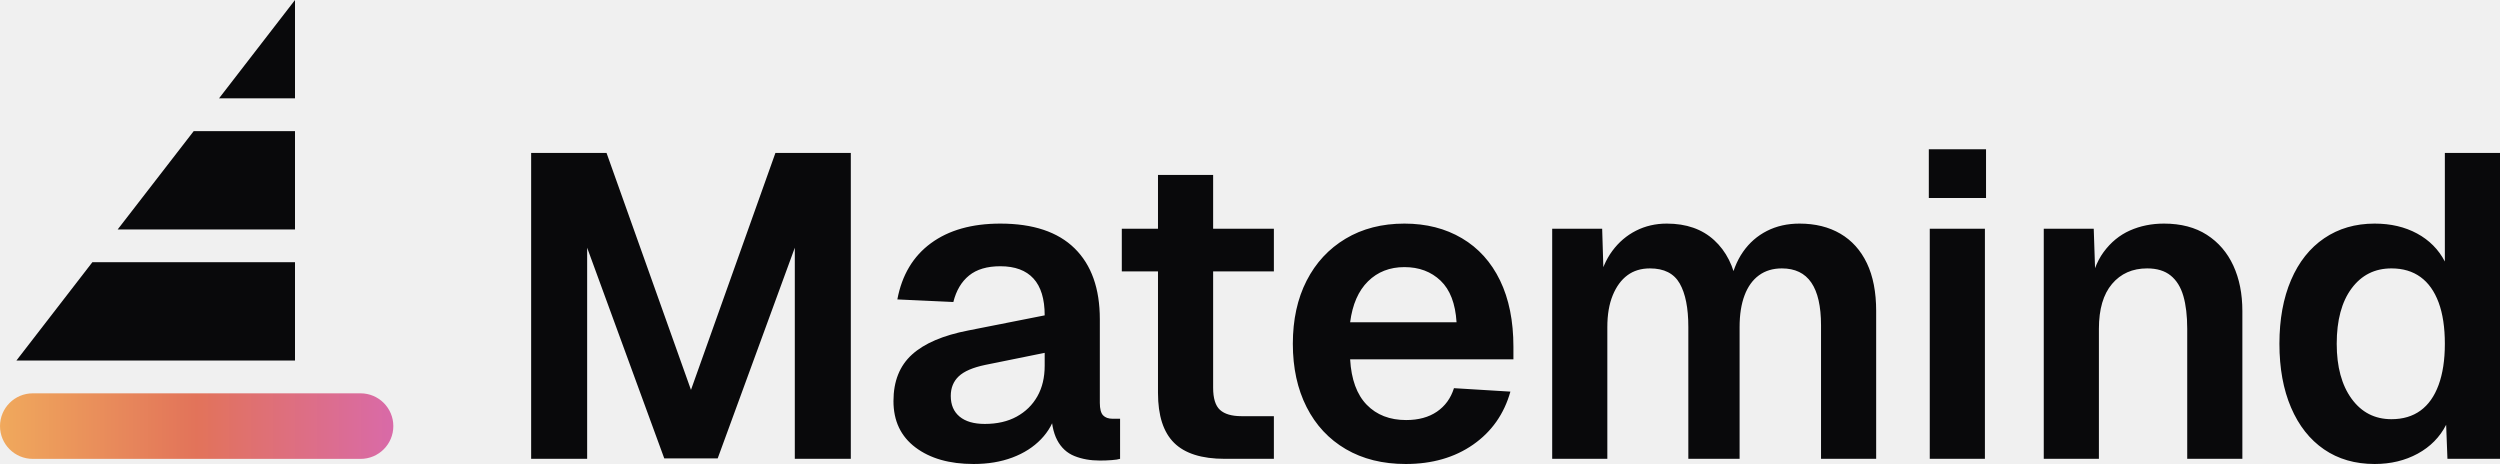
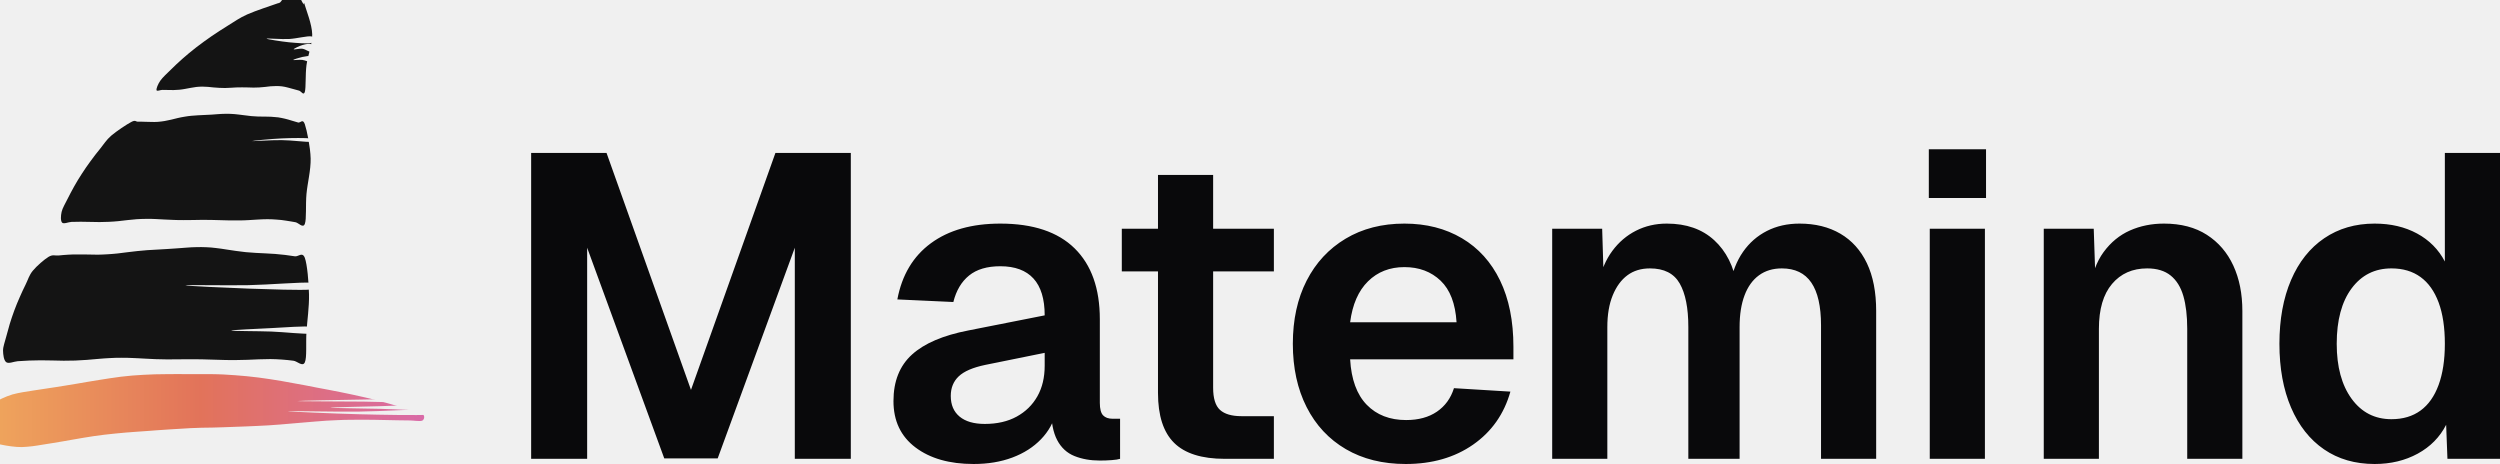
<svg xmlns="http://www.w3.org/2000/svg" viewBox="0 -1065 5802.86 1077">
  <g transform="translate(-152.14 -1141.07) scale(19.02)">
    <defs>
-       <linearGradient id="lk" x1="8" y1="0" x2="56" y2="0" gradientUnits="userSpaceOnUse">
+       <linearGradient id="lkg" x1="5" y1="0" x2="60" y2="0" gradientUnits="userSpaceOnUse">
        <stop offset="0" stop-color="#f0a95c" />
        <stop offset="0.5" stop-color="#e2735a" />
        <stop offset="1" stop-color="#d96aa8" />
      </linearGradient>
+       <mask id="lkm">
+         <rect width="64" height="64" fill="#fff" />
+         <path d="M43.84 10.01C43.84 9.94 44.56 9.59 44.92 9.49C45.28 9.39 45.82 9.27 46 9.41C46.18 9.55 46.18 10.24 46 10.33C45.82 10.42 45.28 10 44.92 9.95C44.56 9.9 43.84 10.09 43.84 10.01Z" fill="#000" />
+         <path d="M30.62 38.82C30.62 38.75 35.75 38.85 38.31 38.8C40.87 38.75 44.72 38.41 46 38.5C47.28 38.59 47.28 39.21 46 39.33C44.72 39.45 40.87 39.3 38.31 39.22C35.75 39.13 30.62 38.89 30.62 38.82Z" fill="#000" />
+         <path d="M38.73 21.22C38.73 21.18 41.16 20.94 42.37 20.89C43.58 20.83 45.39 20.82 46 20.9C46.61 20.97 46.61 21.28 46 21.32C45.39 21.35 43.58 21.11 42.37 21.1C41.16 21.08 38.73 21.25 38.73 21.22Z" fill="#000" />
+         <path d="M43.79 11.32C43.79 11.26 44.53 11.03 44.9 10.95C45.26 10.88 45.82 10.77 46 10.87C46.18 10.97 46.18 11.5 46 11.57C45.82 11.65 45.26 11.35 44.9 11.31C44.53 11.26 43.79 11.37 43.79 11.32Z" fill="#000" />
+         <path d="M36.21 44.34C36.21 44.27 39.47 44.12 41.1 44.04C42.74 43.96 45.18 43.76 46 43.88C46.82 43.99 46.82 44.62 46 44.71C45.18 44.81 42.74 44.52 41.1 44.46C39.47 44.4 36.21 44.41 36.21 44.34Z" fill="#000" />
+         <path d="M40.53 8.72C40.53 8.65 42.36 8.81 43.27 8.76C44.18 8.71 45.54 8.36 46 8.44C46.46 8.52 46.46 9.12 46 9.24C45.54 9.36 44.18 9.25 43.27 9.16C42.36 9.07 40.53 8.78 40.53 8.72Z" fill="#000" />
+         <path d="M55.49 52.57C55.49 52.5 57.13 52.26 57.95 52.18C58.76 52.09 59.99 51.95 60.4 52.07C60.81 52.19 60.81 52.79 60.4 52.87C59.99 52.96 58.76 52.63 57.95 52.58C57.13 52.53 55.49 52.63 55.49 52.57Z" fill="#000" />
+         <path d="M48.32 53.75C48.32 53.7 52.35 53.63 54.36 53.57C56.37 53.52 59.39 53.34 60.4 53.42C61.41 53.5 61.41 53.98 60.4 54.06C59.39 54.13 56.37 53.94 54.36 53.89C52.35 53.84 48.32 53.8 48.32 53.75Z" fill="#000" />
+         <path d="M44.3 52.94C44.3 52.9 49.67 52.8 52.35 52.76C55.03 52.71 59.06 52.58 60.4 52.65C61.74 52.72 61.74 53.11 60.4 53.17C59.06 53.23 55.03 53.05 52.35 53.01C49.67 52.98 44.3 52.99 44.3 52.94Z" fill="#000" />
+         <path d="M55.18 53.72C55.18 53.69 56.92 53.69 57.79 53.66C58.66 53.63 59.97 53.51 60.4 53.55C60.83 53.6 60.83 53.87 60.4 53.92C59.97 53.97 58.66 53.88 57.79 53.84C56.92 53.81 55.18 53.75 55.18 53.72Z" fill="#000" />
+         <path d="M43.11 54.18C43.11 54.13 48.87 54.27 51.75 54.23C54.64 54.2 58.96 53.9 60.4 53.97C61.84 54.03 61.84 54.51 60.4 54.61C58.96 54.7 54.64 54.63 51.75 54.55C48.87 54.48 43.11 54.23 43.11 54.18Z" fill="#000" />
+       </mask>
    </defs>
-     <path fill="#09090b" d="M44 4V16H34.73ZM44 20V32H22.36L31.64 20ZM44 36V48H10L19.27 36Z" />
-     <rect x="8" y="52" width="48" height="8" rx="4" fill="url(#lk)" />
+     <g mask="url(#lkm)">
+       <g fill="#141414">
+         <path d="M41.79 4.44C42.42 4.22 41.88 4.42 41.92 4.41C41.97 4.4 42.01 4.39 42.05 4.37C42.1 4.35 42.14 4.33 42.19 4.29C42.23 4.25 42.27 4.2 42.32 4.14C42.36 4.09 42.4 4.02 42.45 3.96C42.49 3.91 42.54 3.85 42.58 3.8C42.62 3.76 42.67 3.72 42.71 3.7C42.75 3.68 42.8 3.68 42.84 3.67C42.88 3.67 42.93 3.68 42.97 3.69C43.02 3.69 43.06 3.7 43.1 3.69C43.15 3.68 43.19 3.67 43.23 3.65C43.28 3.62 43.32 3.59 43.37 3.56C43.41 3.53 43.45 3.49 43.5 3.46C43.54 3.43 43.58 3.41 43.63 3.39C43.67 3.38 43.71 3.38 43.76 3.38C43.8 3.38 43.85 3.39 43.89 3.4C43.93 3.4 43.98 3.42 44.02 3.42C44.06 3.43 44.11 3.43 44.15 3.43C44.2 3.44 44.24 3.44 44.28 3.45C44.33 3.46 44.37 3.47 44.41 3.5C44.46 3.53 44.5 3.58 44.54 3.64C44.59 3.69 44.63 3.77 44.68 3.85C44.72 3.93 44.76 4.03 44.81 4.11C44.85 4.19 44.89 4.28 44.94 4.35C44.98 4.42 45.03 4.48 45.07 4.53C45.11 4.57 45.03 4.02 45.2 4.63C45.37 5.24 46.07 6.96 46.1 8.18C46.13 9.4 45.55 10.79 45.4 11.96C45.25 13.13 45.35 14.69 45.2 15.21C45.05 15.72 44.74 15.12 44.5 15.06C44.27 15 44.04 14.93 43.81 14.87C43.58 14.81 43.34 14.73 43.11 14.68C42.88 14.62 42.65 14.57 42.42 14.54C42.18 14.51 41.95 14.5 41.72 14.5C41.49 14.5 41.26 14.52 41.02 14.53C40.79 14.55 40.56 14.59 40.33 14.61C40.1 14.63 39.86 14.66 39.63 14.67C39.4 14.68 39.17 14.69 38.94 14.69C38.7 14.69 38.47 14.68 38.24 14.67C38.01 14.67 37.78 14.66 37.54 14.66C37.31 14.66 37.08 14.67 36.85 14.67C36.62 14.68 36.38 14.7 36.15 14.71C35.92 14.72 35.69 14.73 35.46 14.74C35.22 14.74 34.99 14.73 34.76 14.72C34.53 14.71 34.29 14.69 34.06 14.67C33.83 14.65 33.6 14.62 33.37 14.6C33.13 14.58 32.9 14.57 32.67 14.57C32.44 14.57 32.21 14.59 31.97 14.61C31.74 14.64 31.51 14.68 31.28 14.72C31.05 14.76 30.81 14.81 30.58 14.85C30.35 14.89 30.12 14.93 29.89 14.95C29.65 14.97 29.42 14.98 29.19 14.99C28.96 14.99 28.73 14.98 28.49 14.98C28.26 14.98 28.03 14.97 27.8 14.97C27.57 14.97 27.14 15.18 27.1 15C27.06 14.81 27.27 14.27 27.56 13.85C27.86 13.43 28.39 12.95 28.85 12.5C29.3 12.05 29.78 11.6 30.29 11.15C30.8 10.7 31.34 10.25 31.92 9.8C32.5 9.35 33.12 8.9 33.77 8.45C34.43 8 35.12 7.55 35.85 7.1C36.59 6.65 37.2 6.19 38.19 5.75C39.18 5.31 41.17 4.66 41.79 4.44Z" />
+         <path d="M24.01 18.89C24.55 18.6 24.55 18.85 24.82 18.85C25.09 18.84 25.37 18.85 25.64 18.86C25.91 18.87 26.18 18.88 26.45 18.88C26.72 18.89 27 18.89 27.27 18.87C27.54 18.85 27.81 18.81 28.08 18.77C28.35 18.72 28.63 18.66 28.9 18.6C29.17 18.54 29.44 18.46 29.71 18.4C29.99 18.34 30.26 18.28 30.53 18.24C30.8 18.19 31.07 18.16 31.34 18.13C31.62 18.1 31.89 18.09 32.16 18.07C32.43 18.06 32.7 18.05 32.97 18.03C33.25 18.02 33.52 18 33.79 17.99C34.06 17.97 34.33 17.94 34.6 17.93C34.88 17.91 35.15 17.89 35.42 17.89C35.69 17.88 35.96 17.88 36.23 17.9C36.51 17.91 36.78 17.94 37.05 17.97C37.32 18 37.59 18.04 37.86 18.07C38.14 18.11 38.41 18.14 38.68 18.17C38.95 18.19 39.22 18.21 39.49 18.22C39.77 18.23 40.04 18.23 40.31 18.23C40.58 18.24 40.85 18.23 41.12 18.25C41.4 18.27 41.67 18.29 41.94 18.32C42.21 18.36 42.48 18.42 42.75 18.48C43.03 18.54 43.3 18.63 43.57 18.71C43.84 18.78 44.11 18.87 44.38 18.95C44.66 19.03 44.95 18.43 45.2 19.16C45.45 19.9 45.87 21.92 45.91 23.34C45.94 24.76 45.52 26.35 45.4 27.68C45.28 29.01 45.42 30.75 45.2 31.32C44.98 31.9 44.44 31.19 44.06 31.12C43.68 31.06 43.3 30.98 42.92 30.93C42.54 30.87 42.16 30.82 41.78 30.8C41.4 30.77 41.02 30.75 40.64 30.75C40.26 30.75 39.88 30.77 39.5 30.79C39.12 30.81 38.74 30.84 38.36 30.86C37.98 30.88 37.61 30.9 37.23 30.9C36.85 30.91 36.47 30.91 36.09 30.9C35.71 30.9 35.33 30.88 34.95 30.87C34.57 30.86 34.19 30.84 33.81 30.84C33.43 30.83 33.05 30.83 32.67 30.83C32.29 30.83 31.91 30.84 31.53 30.85C31.15 30.85 30.77 30.86 30.39 30.86C30.01 30.86 29.63 30.86 29.25 30.84C28.87 30.83 28.49 30.81 28.11 30.79C27.73 30.77 27.35 30.74 26.97 30.73C26.59 30.71 26.21 30.7 25.83 30.71C25.45 30.71 25.07 30.73 24.69 30.75C24.31 30.78 23.93 30.83 23.55 30.86C23.18 30.9 22.8 30.95 22.42 30.99C22.04 31.02 21.66 31.06 21.28 31.07C20.9 31.09 20.52 31.1 20.14 31.1C19.76 31.1 19.38 31.08 19 31.08C18.62 31.07 18.24 31.06 17.86 31.06C17.48 31.06 17.1 31.07 16.72 31.08C16.34 31.1 15.78 31.37 15.58 31.17C15.38 30.96 15.41 30.33 15.52 29.85C15.63 29.37 15.98 28.82 16.23 28.3C16.49 27.78 16.76 27.27 17.05 26.75C17.34 26.23 17.65 25.72 17.99 25.2C18.32 24.68 18.68 24.17 19.06 23.65C19.43 23.13 19.84 22.62 20.26 22.1C20.68 21.58 20.96 21.09 21.58 20.55C22.21 20.01 23.47 19.17 24.01 18.89Z" />
+         <path d="M13.93 35.34C14.45 35.03 14.73 35.22 15.13 35.18C15.53 35.14 15.93 35.1 16.33 35.08C16.73 35.05 17.13 35.05 17.53 35.05C17.94 35.04 18.34 35.06 18.74 35.06C19.14 35.07 19.54 35.08 19.94 35.08C20.34 35.07 20.74 35.06 21.14 35.03C21.54 35.01 21.95 34.97 22.35 34.93C22.75 34.89 23.15 34.83 23.55 34.78C23.95 34.73 24.35 34.68 24.75 34.64C25.15 34.6 25.55 34.56 25.95 34.53C26.36 34.5 26.76 34.48 27.16 34.46C27.56 34.43 27.96 34.42 28.36 34.39C28.76 34.37 29.16 34.34 29.56 34.31C29.96 34.28 30.36 34.24 30.77 34.22C31.17 34.19 31.57 34.16 31.97 34.16C32.37 34.15 32.77 34.15 33.17 34.17C33.57 34.18 33.97 34.22 34.37 34.27C34.78 34.31 35.18 34.38 35.58 34.44C35.98 34.5 36.38 34.57 36.78 34.62C37.18 34.67 37.58 34.73 37.98 34.77C38.38 34.81 38.78 34.83 39.19 34.86C39.59 34.88 39.99 34.89 40.39 34.92C40.79 34.94 41.19 34.96 41.59 34.99C41.99 35.02 42.39 35.06 42.79 35.11C43.2 35.16 43.6 35.22 44 35.28C44.4 35.34 44.91 34.69 45.2 35.47C45.49 36.25 45.68 38.44 45.71 39.95C45.74 41.46 45.49 43.12 45.4 44.5C45.31 45.88 45.47 47.63 45.2 48.22C44.93 48.81 44.27 48.07 43.8 48.02C43.33 47.96 42.86 47.91 42.4 47.88C41.93 47.84 41.46 47.83 41 47.82C40.53 47.82 40.06 47.84 39.59 47.85C39.13 47.86 38.66 47.89 38.19 47.91C37.73 47.92 37.26 47.94 36.79 47.94C36.32 47.95 35.86 47.94 35.39 47.93C34.92 47.92 34.45 47.9 33.99 47.89C33.52 47.88 33.05 47.86 32.59 47.85C32.12 47.84 31.65 47.84 31.18 47.84C30.72 47.84 30.25 47.85 29.78 47.85C29.32 47.86 28.85 47.86 28.38 47.86C27.91 47.85 27.45 47.84 26.98 47.83C26.51 47.81 26.05 47.78 25.58 47.76C25.11 47.74 24.64 47.7 24.18 47.69C23.71 47.67 23.24 47.65 22.78 47.66C22.31 47.66 21.84 47.67 21.37 47.7C20.91 47.72 20.44 47.76 19.97 47.8C19.51 47.84 19.04 47.88 18.57 47.92C18.1 47.95 17.64 47.98 17.17 48C16.7 48.01 16.24 48.02 15.77 48.02C15.3 48.02 14.83 48 14.37 47.99C13.9 47.99 13.43 47.97 12.96 47.97C12.5 47.98 12.03 47.98 11.56 48C11.1 48.02 10.63 48.05 10.16 48.08C9.69 48.12 9.06 48.42 8.76 48.2C8.46 47.98 8.38 47.28 8.37 46.78C8.37 46.27 8.61 45.69 8.74 45.15C8.88 44.61 9.03 44.07 9.19 43.53C9.36 42.98 9.54 42.44 9.74 41.9C9.94 41.36 10.16 40.82 10.4 40.28C10.64 39.73 10.89 39.19 11.16 38.65C11.43 38.11 11.55 37.58 12.01 37.03C12.47 36.47 13.41 35.65 13.93 35.34Z" />
+       </g>
+       <path d="M5.3 57.55C5.63 58.05 6.22 57.8 6.68 57.91C7.13 58.02 7.58 58.14 8.03 58.24C8.48 58.33 8.93 58.42 9.36 58.47C9.8 58.53 10.23 58.56 10.66 58.56C11.09 58.55 11.5 58.5 11.92 58.46C12.34 58.41 12.75 58.34 13.17 58.27C13.59 58.21 14.01 58.14 14.42 58.07C14.84 58 15.26 57.93 15.68 57.86C16.09 57.78 16.51 57.71 16.93 57.64C17.35 57.56 17.78 57.49 18.2 57.42C18.62 57.35 19.04 57.29 19.47 57.22C19.9 57.16 20.32 57.11 20.75 57.05C21.18 57 21.61 56.96 22.04 56.91C22.47 56.87 22.9 56.83 23.33 56.79C23.77 56.76 24.2 56.72 24.64 56.69C25.07 56.66 25.51 56.63 25.94 56.6C26.38 56.57 26.82 56.53 27.26 56.5C27.69 56.47 28.13 56.44 28.58 56.41C29.02 56.38 29.46 56.35 29.9 56.33C30.34 56.3 30.79 56.27 31.23 56.25C31.68 56.23 32.12 56.21 32.57 56.2C33.02 56.19 33.47 56.19 33.92 56.18C34.37 56.17 34.82 56.16 35.27 56.14C35.72 56.13 36.17 56.11 36.62 56.09C37.08 56.08 37.53 56.06 37.99 56.04C38.45 56.02 38.9 56.01 39.36 55.98C39.82 55.96 40.28 55.94 40.74 55.91C41.21 55.88 41.67 55.85 42.14 55.81C42.6 55.78 43.07 55.74 43.54 55.69C44.01 55.65 44.48 55.61 44.95 55.57C45.42 55.53 45.89 55.49 46.37 55.45C46.85 55.41 47.32 55.37 47.8 55.34C48.28 55.31 48.76 55.29 49.24 55.27C49.72 55.25 50.2 55.23 50.69 55.23C51.17 55.22 51.65 55.22 52.14 55.22C52.62 55.22 53.11 55.22 53.6 55.23C54.08 55.24 54.57 55.25 55.06 55.26C55.55 55.27 56.05 55.28 56.54 55.29C57.03 55.3 57.53 55.31 58.03 55.31C58.52 55.32 59.26 55.45 59.53 55.33C59.79 55.2 59.85 54.78 59.63 54.58C59.41 54.37 58.67 54.25 58.19 54.1C57.71 53.94 57.23 53.78 56.75 53.64C56.27 53.49 55.79 53.34 55.31 53.21C54.83 53.07 54.34 52.94 53.86 52.82C53.38 52.69 52.9 52.58 52.42 52.47C51.94 52.36 51.46 52.25 50.98 52.15C50.49 52.05 50.01 51.95 49.53 51.85C49.05 51.76 48.57 51.67 48.1 51.57C47.62 51.48 47.14 51.39 46.66 51.3C46.18 51.21 45.71 51.11 45.23 51.02C44.75 50.93 44.28 50.84 43.8 50.76C43.32 50.67 42.85 50.58 42.37 50.5C41.9 50.42 41.42 50.34 40.95 50.27C40.47 50.2 40 50.13 39.53 50.07C39.05 50.01 38.58 49.96 38.11 49.91C37.63 49.87 37.16 49.83 36.69 49.79C36.22 49.76 35.75 49.73 35.28 49.7C34.8 49.68 34.33 49.66 33.87 49.66C33.4 49.65 32.93 49.66 32.46 49.66C31.99 49.66 31.53 49.66 31.06 49.66C30.6 49.66 30.13 49.65 29.67 49.65C29.2 49.65 28.74 49.65 28.28 49.66C27.82 49.66 27.35 49.67 26.89 49.68C26.43 49.7 25.97 49.71 25.51 49.74C25.06 49.76 24.6 49.79 24.14 49.83C23.69 49.87 23.23 49.92 22.78 49.97C22.32 50.03 21.87 50.09 21.42 50.16C20.97 50.22 20.52 50.29 20.08 50.37C19.63 50.44 19.18 50.52 18.74 50.59C18.29 50.67 17.85 50.75 17.4 50.82C16.96 50.9 16.52 50.97 16.07 51.04C15.63 51.12 15.19 51.18 14.75 51.25C14.31 51.32 13.87 51.39 13.43 51.45C12.99 51.52 12.55 51.59 12.11 51.65C11.67 51.72 11.23 51.78 10.79 51.86C10.36 51.94 9.92 52.02 9.5 52.14C9.07 52.27 8.65 52.44 8.24 52.63C7.83 52.82 7.43 53.04 7.03 53.28C6.63 53.52 6.24 53.79 5.86 54.06C5.47 54.34 4.81 54.33 4.71 54.91C4.62 55.49 4.97 57.05 5.3 57.55Z" fill="url(#lkg)" />
+     </g>
  </g>
  <path fill="#09090b" transform="translate(1152.86 0)" d="M80 0V-710H255L451 -160L647 -710H822V0H692V-490L513 -1H389L210 -490V0Z M1107.0 12Q1023.0 12 972.0 -26.5Q921.0 -65 921.0 -134Q921.0 -203 964.0 -242.0Q1007.0 -281 1095.0 -298L1272.0 -333Q1272.0 -390 1246.0 -418.5Q1220.0 -447 1169.0 -447Q1123.0 -447 1096.5 -425.5Q1070.0 -404 1060.0 -364L930.0 -370Q946.0 -455 1008.0 -500.5Q1070.0 -546 1169.0 -546Q1283.0 -546 1341.5 -488.5Q1400.0 -431 1400.0 -324V-130Q1400.0 -109 1407.5 -101.0Q1415.0 -93 1430.0 -93H1447.0V0Q1441.0 2 1427.5 3.0Q1414.0 4 1400.0 4Q1367.0 4 1341.0 -6.5Q1315.0 -17 1301.0 -43.5Q1287.0 -70 1287.0 -116L1298.0 -108Q1290.0 -73 1263.5 -45.5Q1237.0 -18 1197.0 -3.0Q1157.0 12 1107.0 12ZM1133.0 -81Q1176.0 -81 1207.0 -98.0Q1238.0 -115 1255.0 -145.0Q1272.0 -175 1272.0 -216V-246L1134.0 -218Q1091.0 -209 1072.5 -191.5Q1054.0 -174 1054.0 -146Q1054.0 -115 1074.5 -98.0Q1095.0 -81 1133.0 -81Z M1690.0 0Q1610.0 0 1572.5 -37.0Q1535.0 -74 1535.0 -153V-659H1663.0V-165Q1663.0 -128 1679.0 -113.5Q1695.0 -99 1729.0 -99H1804.0V0ZM1451.0 -435V-534H1804.0V-435Z M2110.0 12Q2030.0 12 1971.0 -22.5Q1912.0 -57 1880.0 -120.0Q1848.0 -183 1848.0 -267Q1848.0 -351 1880.0 -413.5Q1912.0 -476 1970.5 -511.0Q2029.0 -546 2107.0 -546Q2183.0 -546 2240.5 -512.0Q2298.0 -478 2329.0 -414.0Q2360.0 -350 2360.0 -260V-231H1981.0Q1985.0 -161 2019.5 -125.5Q2054.0 -90 2111.0 -90Q2154.0 -90 2182.5 -109.5Q2211.0 -129 2222.0 -164L2353.0 -156Q2331.0 -78 2266.5 -33.0Q2202.0 12 2110.0 12ZM1981.0 -317H2228.0Q2224.0 -382 2191.0 -413.5Q2158.0 -445 2107.0 -445Q2056.0 -445 2022.5 -412.0Q1989.0 -379 1981.0 -317Z M2450.0 0V-534H2566.0L2570.0 -403L2558.0 -409Q2567.0 -452 2589.5 -482.5Q2612.0 -513 2644.5 -529.5Q2677.0 -546 2716.0 -546Q2784.0 -546 2826.0 -507.5Q2868.0 -469 2879.0 -402H2862.0Q2871.0 -449 2893.0 -480.5Q2915.0 -512 2948.5 -529.0Q2982.0 -546 3024.0 -546Q3079.0 -546 3119.0 -522.5Q3159.0 -499 3180.5 -454.0Q3202.0 -409 3202.0 -343V0H3074.0V-310Q3074.0 -376 3051.5 -409.0Q3029.0 -442 2983.0 -442Q2952.0 -442 2930.0 -426.0Q2908.0 -410 2896.5 -379.5Q2885.0 -349 2885.0 -306V0H2766.0V-306Q2766.0 -372 2746.0 -407.0Q2726.0 -442 2677.0 -442Q2646.0 -442 2624.5 -426.0Q2603.0 -410 2590.5 -379.5Q2578.0 -349 2578.0 -306V0Z M3326.399 0.0V-534H3454.402V0.0ZM3324.2 -605.4V-718.6H3457.002V-605.4Z M3591.0 0V-534H3707.0L3712.0 -384L3697.0 -390Q3705.0 -446 3730.0 -480.0Q3755.0 -514 3791.0 -530.0Q3827.0 -546 3870.0 -546Q3929.0 -546 3969.5 -520.0Q4010.0 -494 4031.0 -448.5Q4052.0 -403 4052.0 -343V0H3924.0V-302Q3924.0 -347 3915.0 -378.0Q3906.0 -409 3885.5 -425.5Q3865.0 -442 3831.0 -442Q3780.0 -442 3749.5 -406.0Q3719.0 -370 3719.0 -302V0Z M4359.0 12Q4291.0 12 4241.5 -22.0Q4192.0 -56 4165.0 -119.0Q4138.0 -182 4138.0 -267Q4138.0 -352 4165.0 -415.0Q4192.0 -478 4242.0 -512.0Q4292.0 -546 4359.0 -546Q4415.0 -546 4457.5 -523.0Q4500.0 -500 4522.0 -458V-710H4650.0V0H4528.0L4525.0 -79Q4503.0 -36 4459.0 -12.0Q4415.0 12 4359.0 12ZM4398.0 -92Q4438.0 -92 4465.5 -112.0Q4493.0 -132 4507.5 -171.5Q4522.0 -211 4522.0 -267Q4522.0 -324 4507.5 -363.0Q4493.0 -402 4465.5 -422.0Q4438.0 -442 4398.0 -442Q4340.0 -442 4305.5 -395.5Q4271.0 -349 4271.0 -267Q4271.0 -187 4305.5 -139.5Q4340.0 -92 4398.0 -92Z" />
</svg>
